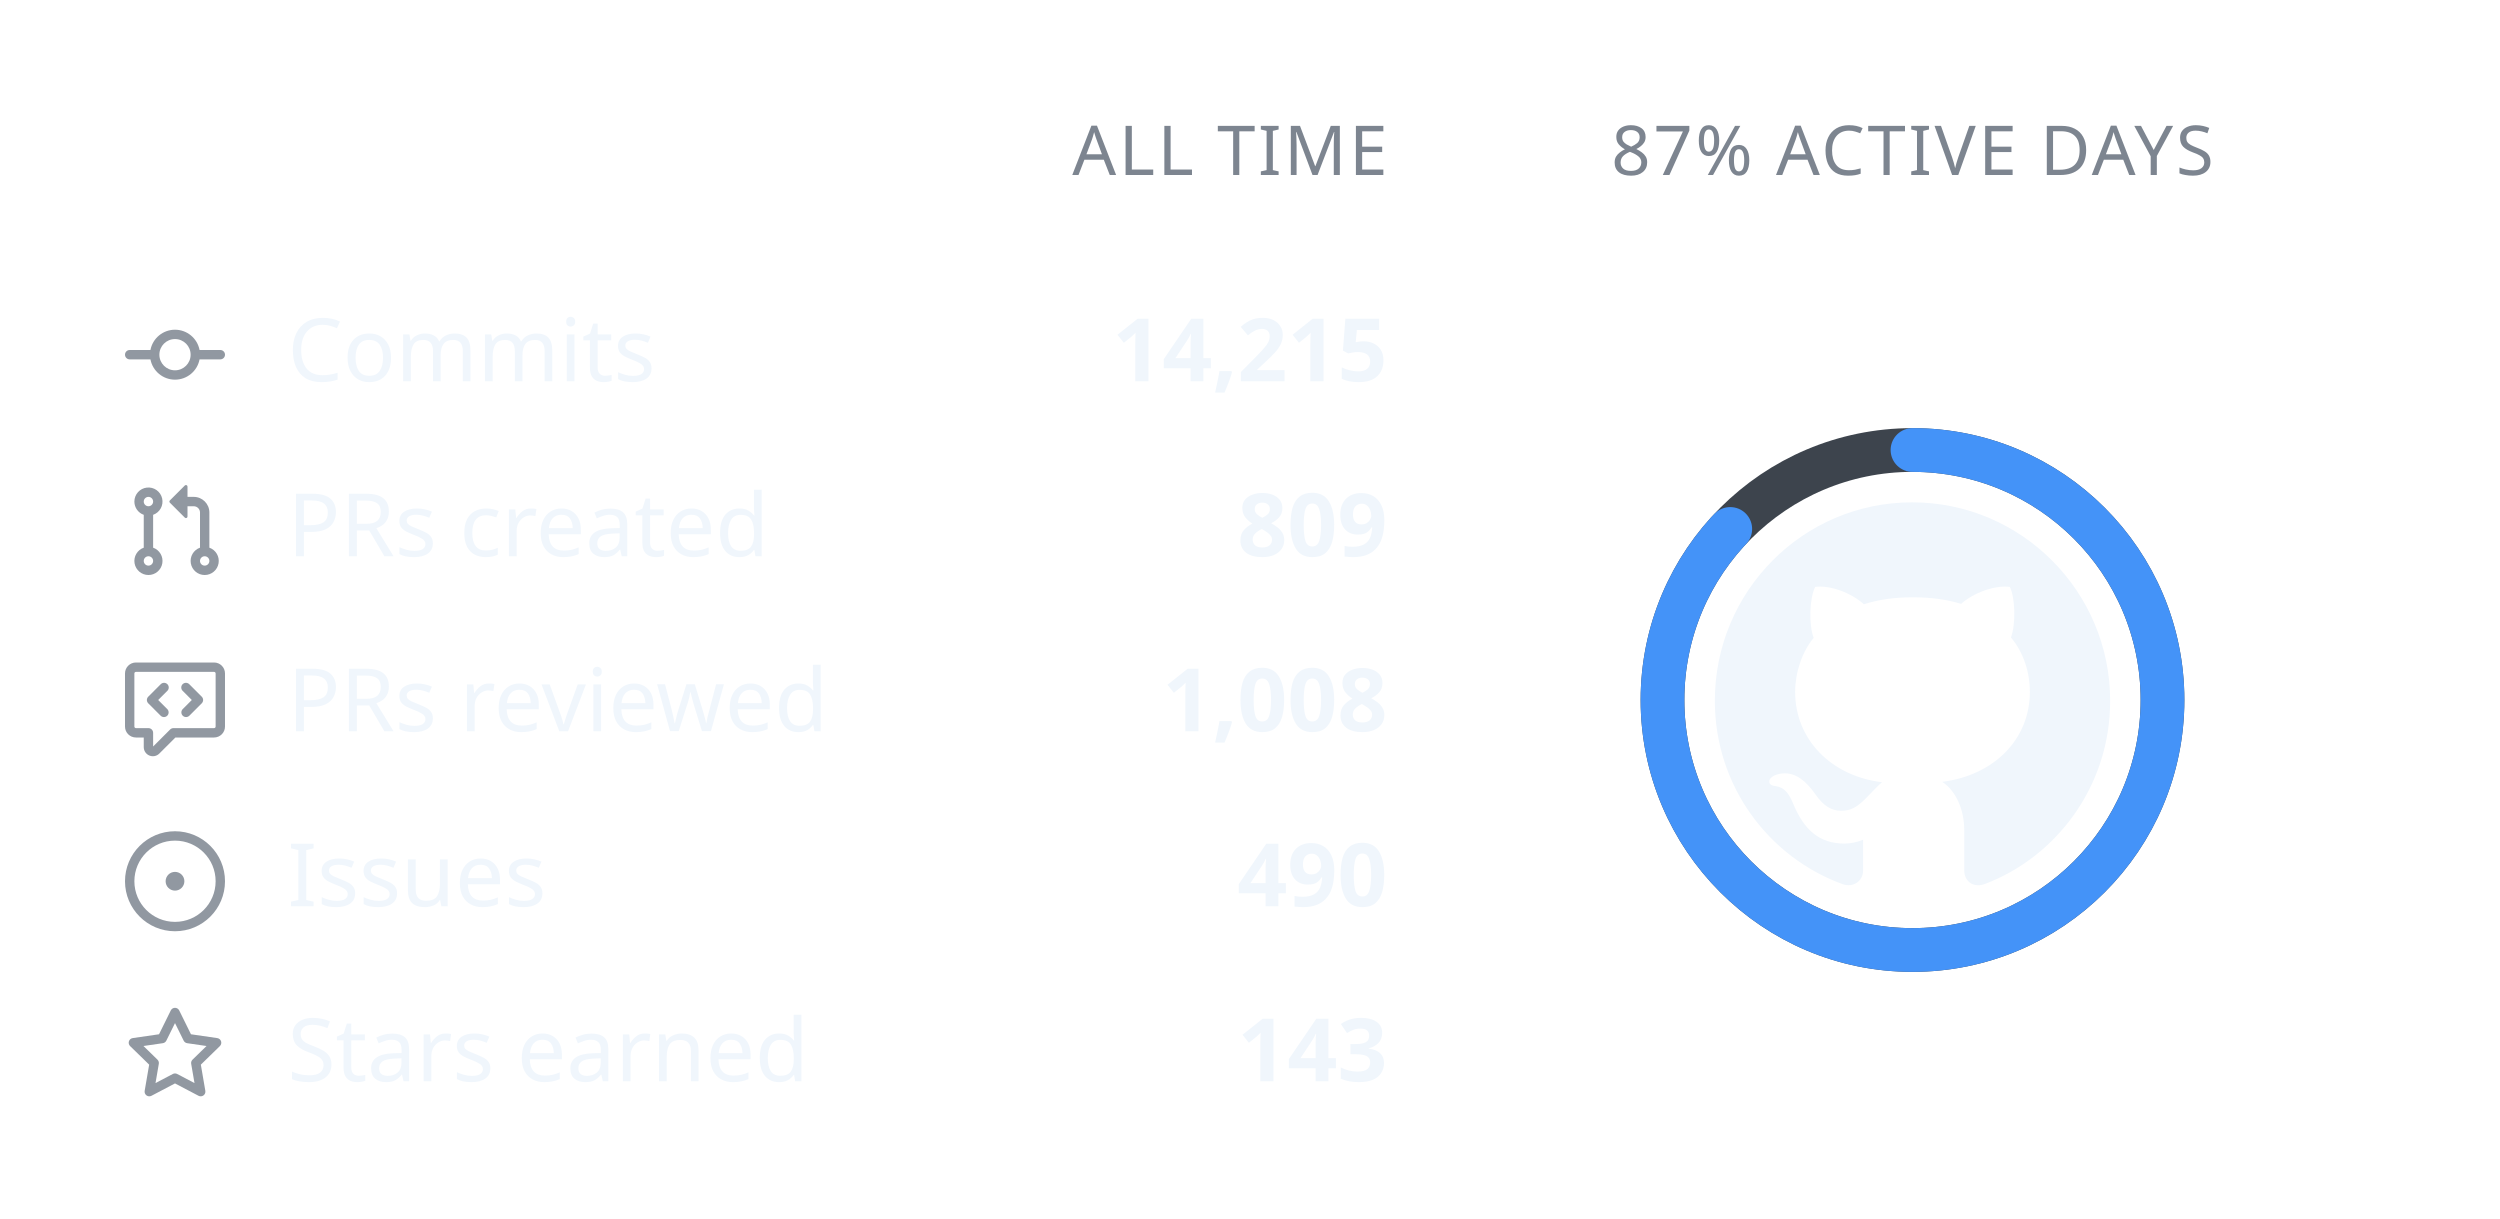
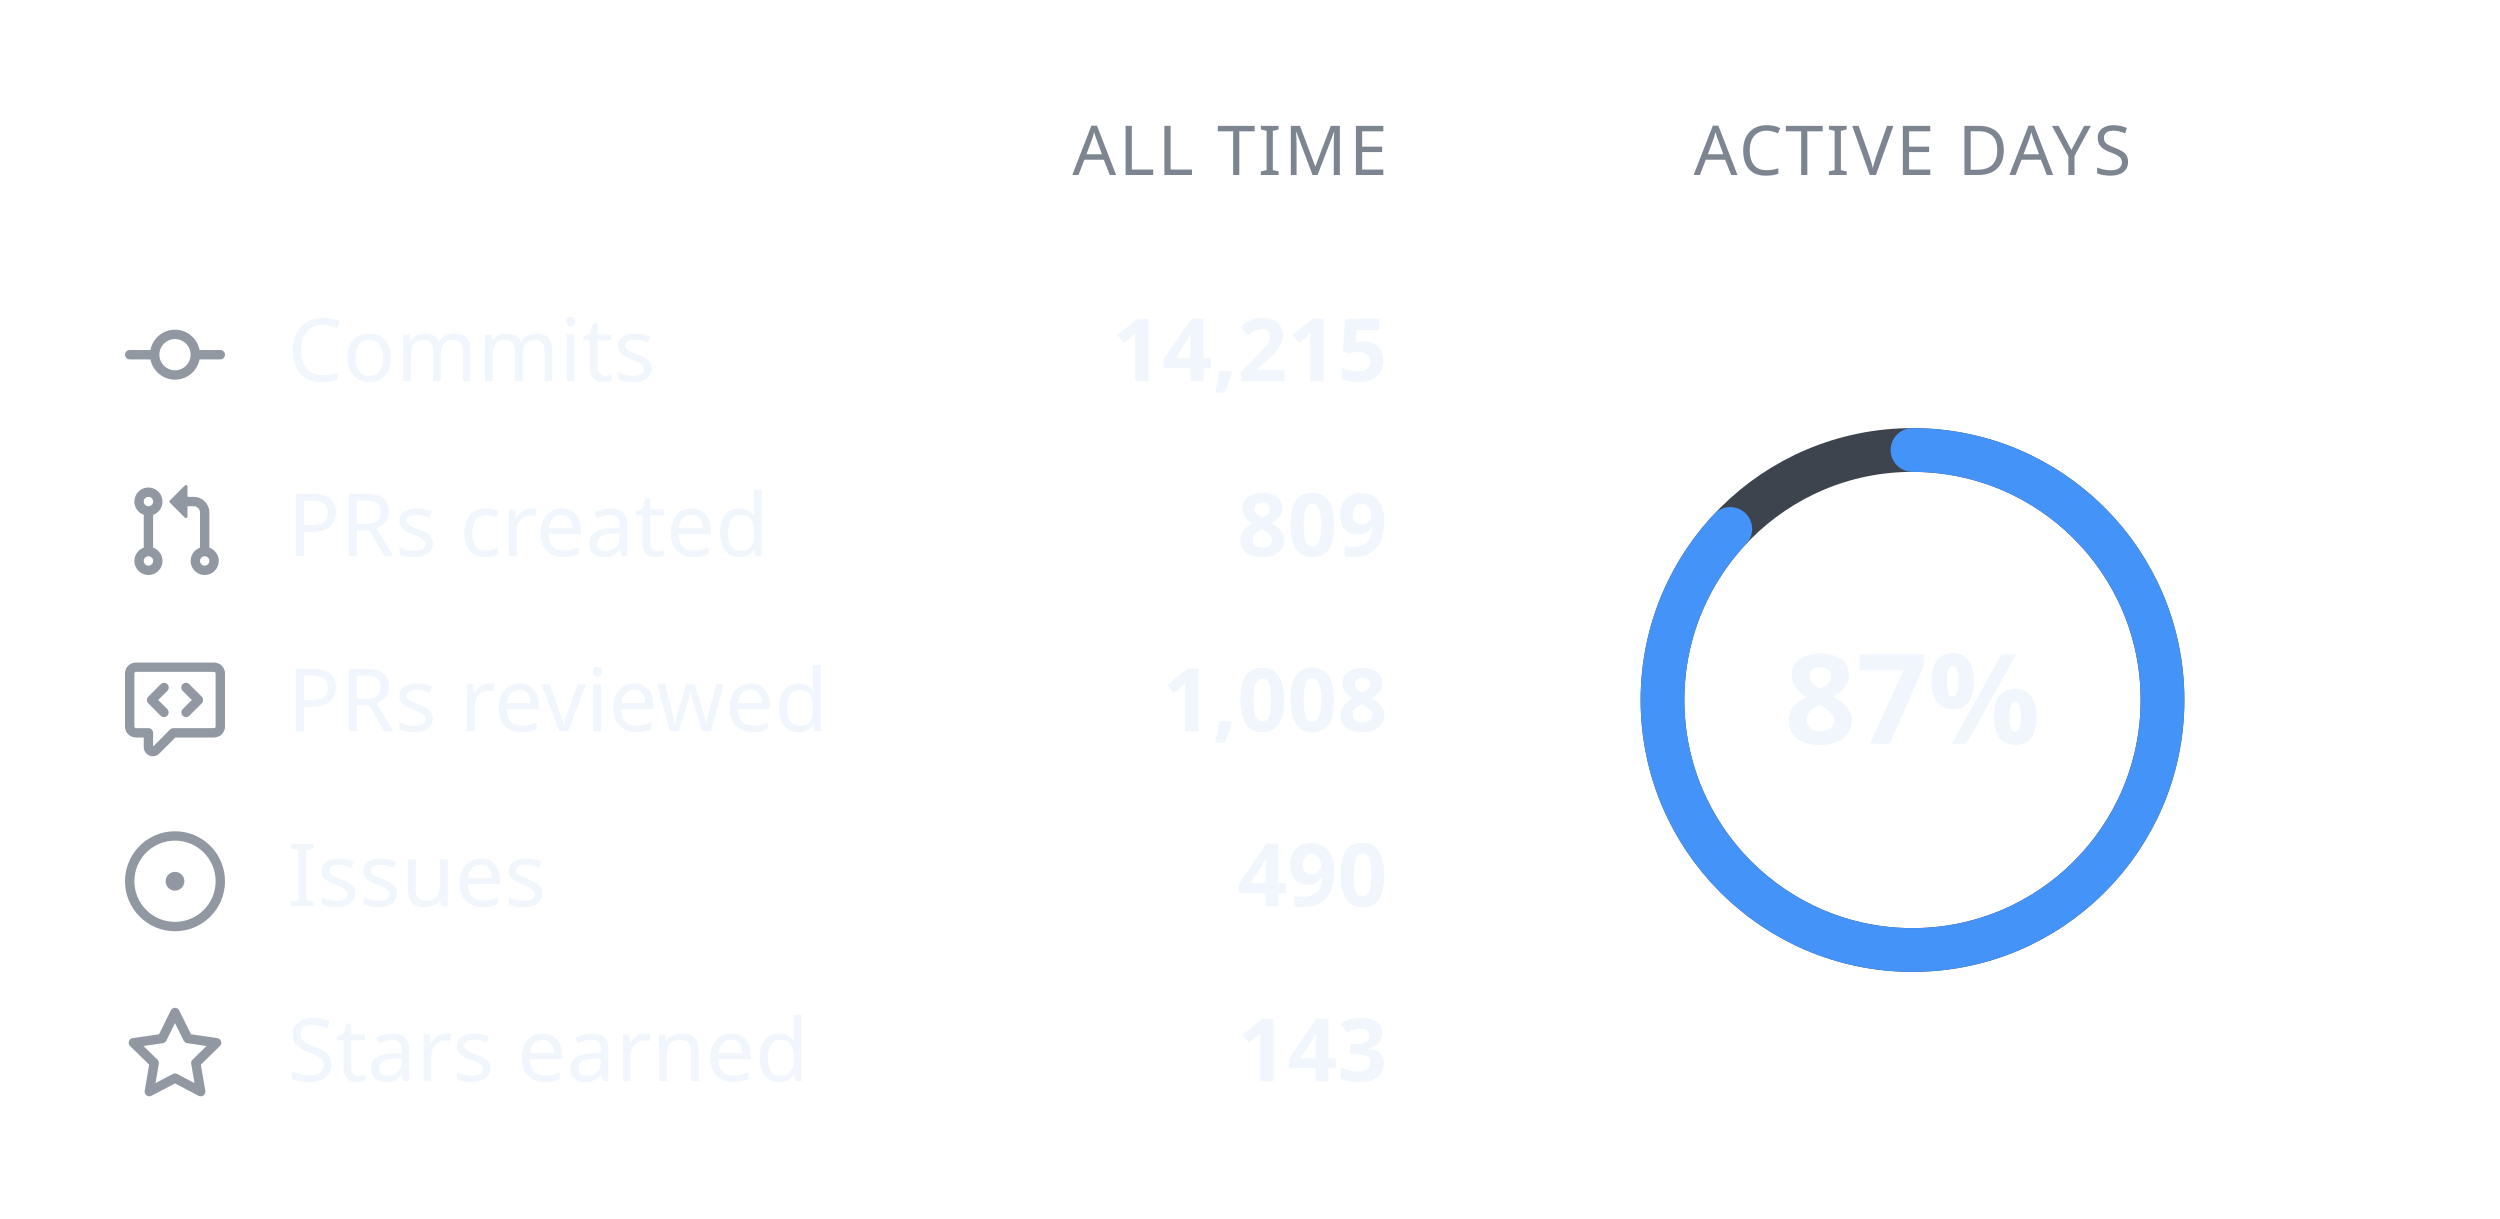
<svg xmlns="http://www.w3.org/2000/svg" width="400" height="195" viewBox="0 0 400 195" fill="none" role="img" aria-labelledby="title desc">
  <style>
  text { font-family: -apple-system, BlinkMacSystemFont, 'Segoe UI', 'Noto Sans', Helvetica, Arial, sans-serif; fill: #f0f6fc; }
  .label { font-size: 14px; }
  .value { font-size: 14px; font-weight: 600; font-variant-numeric: tabular-nums; }
  .small { font-size: 12px; }
  .col { font-size: 11px; fill: #7d8590; letter-spacing: 0.04em; }
  .secondary { fill: #9198a1; }
  .muted { fill: #7d8590; }
  .icon { fill: #9198a1; }
  .fade { animation: fade 0.45s ease-out both; }
  .grow { transform-box: fill-box; transform-origin: left center; animation: grow 0.9s cubic-bezier(.2,.7,.2,1) 0.15s both; }
  .ring { animation: ring 1.2s cubic-bezier(.2,.7,.2,1) 0.2s both; }
  .pop { transform-box: fill-box; transform-origin: center; animation: pop 0.4s ease-out 0.5s both; }
  @keyframes fade { from { opacity: 0; transform: translateY(4px); } }
  @keyframes grow { from { transform: scaleX(0); } }
  @keyframes pop { from { opacity: 0; transform: scale(0.6); } }
  @media (prefers-reduced-motion: reduce) { * { animation: none !important; } }
  .logo { fill: #f0f6fc; }
  @keyframes ring { from { stroke-dashoffset: 251.33; } }
  .year, .all { transform-box: fill-box; transform-origin: center; }
-   .year { opacity: 0; animation: year 6s ease-in-out infinite both; }
-   .all { animation: all 6s ease-in-out infinite both; }
-   @keyframes year { 0%, 44% { opacity: 1; transform: scaleY(1); } 47%, 97% { opacity: 1; transform: scaleY(0); } 100% { opacity: 1; transform: scaleY(1); } }
-   @keyframes all { 0%, 47% { transform: scaleY(0); } 50%, 94% { transform: scaleY(1); } 97%, 100% { transform: scaleY(0); } }
+   .year { opacity: 0; animation: year 7.72s ease-in-out infinite both; }
+   .all { animation: all 7.72s ease-in-out infinite both; }
+   @keyframes year { 0%, 45.34% { opacity: 1; transform: scaleY(1); } 47.67%, 97.67% { opacity: 1; transform: scaleY(0); } 100% { opacity: 1; transform: scaleY(1); } }
+   @keyframes all { 0%, 47.67% { transform: scaleY(0); } 50.00%, 95.34% { transform: scaleY(1); } 97.67%, 100% { transform: scaleY(0); } }
</style>
  <rect x="0.5" y="0.5" width="399" height="194" rx="6" fill="none" stroke="none" />
  <g class="year" style="animation-delay: 0ms">
    <text x="222" y="28" class="col" text-anchor="end">YEAR</text>
  </g>
  <g class="all" style="animation-delay: 0ms">
    <text x="222" y="28" class="col" text-anchor="end">ALL TIME</text>
  </g>
-   <text x="306" y="28" class="col" text-anchor="middle">87% ACTIVE DAYS</text>
+   <text x="306" y="28" class="col" text-anchor="middle">ACTIVE DAYS</text>
  <g transform="translate(0 46)">
    <g class="fade" style="animation-delay: 200ms">
      <g class="icon" transform="translate(20 3) scale(1)">
        <path d="M11.93 8.5a4.002 4.002 0 0 1-7.86 0H.75a.75.75 0 0 1 0-1.5h3.32a4.002 4.002 0 0 1 7.86 0h3.32a.75.75 0 0 1 0 1.5Zm-1.43-.75a2.5 2.5 0 1 0-5 0 2.5 2.5 0 0 0 5 0Z" />
      </g>
      <text x="46" y="15" class="label">Commits</text>
      <g class="year" style="animation-delay: 70ms">
        <text x="222" y="15" class="value" text-anchor="end">4,473</text>
      </g>
      <g class="all" style="animation-delay: 70ms">
        <text x="222" y="15" class="value" text-anchor="end">14,215</text>
      </g>
    </g>
  </g>
  <g transform="translate(0 74)">
    <g class="fade" style="animation-delay: 290ms">
      <g class="icon" transform="translate(20 3) scale(1)">
        <path d="M1.5 3.25a2.25 2.25 0 1 1 3 2.122v5.256a2.251 2.251 0 1 1-1.5 0V5.372A2.25 2.25 0 0 1 1.5 3.25Zm5.677-.177L9.573.677A.25.25 0 0 1 10 .854V2.5h1A2.5 2.5 0 0 1 13.5 5v5.628a2.251 2.251 0 1 1-1.5 0V5a1 1 0 0 0-1-1h-1v1.646a.25.25 0 0 1-.427.177L7.177 3.427a.25.25 0 0 1 0-.354ZM3.75 2.5a.75.75 0 1 0 0 1.5.75.75 0 0 0 0-1.5Zm0 9.5a.75.75 0 1 0 0 1.5.75.75 0 0 0 0-1.5Zm8.25.75a.75.75 0 1 0 1.5 0 .75.75 0 0 0-1.5 0Z" />
      </g>
      <text x="46" y="15" class="label">PRs created</text>
      <g class="year" style="animation-delay: 140ms">
        <text x="222" y="15" class="value" text-anchor="end">292</text>
      </g>
      <g class="all" style="animation-delay: 140ms">
        <text x="222" y="15" class="value" text-anchor="end">809</text>
      </g>
    </g>
  </g>
  <g transform="translate(0 102)">
    <g class="fade" style="animation-delay: 380ms">
      <g class="icon" transform="translate(20 3) scale(1)">
        <path d="M1.75 1h12.5c.966 0 1.75.784 1.75 1.75v8.5A1.75 1.75 0 0 1 14.25 13H8.061l-2.574 2.573A1.458 1.458 0 0 1 3 14.543V13H1.75A1.75 1.75 0 0 1 0 11.25v-8.5C0 1.784.784 1 1.75 1ZM1.5 2.75v8.5c0 .138.112.25.25.25h2a.75.75 0 0 1 .75.75v2.19l2.72-2.72a.749.749 0 0 1 .53-.22h6.5a.25.25 0 0 0 .25-.25v-8.5a.25.25 0 0 0-.25-.25H1.75a.25.25 0 0 0-.25.25Zm5.28 1.72a.75.75 0 0 1 0 1.06L5.31 7l1.47 1.47a.751.751 0 0 1-.018 1.042.751.751 0 0 1-1.042.018l-2-2a.75.75 0 0 1 0-1.06l2-2a.75.75 0 0 1 1.06 0Zm2.44 0a.75.75 0 0 1 1.06 0l2 2a.75.75 0 0 1 0 1.06l-2 2a.751.751 0 0 1-1.042-.018.751.751 0 0 1-.018-1.042L10.69 7 9.22 5.53a.75.75 0 0 1 0-1.06Z" />
      </g>
      <text x="46" y="15" class="label">PRs reviewed</text>
      <g class="year" style="animation-delay: 210ms">
        <text x="222" y="15" class="value" text-anchor="end">101</text>
      </g>
      <g class="all" style="animation-delay: 210ms">
        <text x="222" y="15" class="value" text-anchor="end">1,008</text>
      </g>
    </g>
  </g>
  <g transform="translate(0 130)">
    <g class="fade" style="animation-delay: 470ms">
      <g class="icon" transform="translate(20 3) scale(1)">
        <path d="M8 9.5a1.5 1.5 0 1 0 0-3 1.5 1.5 0 0 0 0 3Z" />
        <path d="M8 0a8 8 0 1 1 0 16A8 8 0 0 1 8 0ZM1.5 8a6.5 6.5 0 1 0 13 0 6.5 6.5 0 0 0-13 0Z" />
      </g>
      <text x="46" y="15" class="label">Issues</text>
      <g class="year" style="animation-delay: 280ms">
        <text x="222" y="15" class="value" text-anchor="end">127</text>
      </g>
      <g class="all" style="animation-delay: 280ms">
        <text x="222" y="15" class="value" text-anchor="end">490</text>
      </g>
    </g>
  </g>
  <g transform="translate(0 158)">
    <g class="fade" style="animation-delay: 560ms">
      <g class="icon" transform="translate(20 3) scale(1)">
        <path d="M8 .25a.75.75 0 0 1 .673.418l1.882 3.815 4.21.612a.75.75 0 0 1 .416 1.279l-3.046 2.97.719 4.192a.751.751 0 0 1-1.088.791L8 12.347l-3.766 1.98a.75.75 0 0 1-1.088-.79l.72-4.194L.818 6.374a.75.75 0 0 1 .416-1.28l4.21-.611L7.327.668A.75.75 0 0 1 8 .25Zm0 2.445L6.615 5.5a.75.75 0 0 1-.564.41l-3.097.45 2.24 2.184a.75.75 0 0 1 .216.664l-.528 3.084 2.769-1.456a.75.75 0 0 1 .698 0l2.77 1.456-.53-3.084a.75.75 0 0 1 .216-.664l2.24-2.183-3.096-.45a.75.75 0 0 1-.564-.41L8 2.694Z" />
      </g>
      <text x="46" y="15" class="label">Stars earned</text>
      <g class="year" style="animation-delay: 350ms">
        <text x="222" y="15" class="value" text-anchor="end">107</text>
      </g>
      <g class="all" style="animation-delay: 350ms">
        <text x="222" y="15" class="value" text-anchor="end">143</text>
      </g>
    </g>
  </g>
  <circle cx="306" cy="112" r="40" stroke="#3d444d" stroke-width="7" fill="none" />
  <circle class="ring" cx="306" cy="112" r="40" stroke="#4493f8" stroke-width="7" fill="none" stroke-linecap="round" stroke-dasharray="251.33" stroke-dashoffset="32.67" transform="rotate(-90 306 112)" />
  <g class="pop">
-     <g class="logo" transform="translate(273 77.625) scale(2.75)">
-       <path d="M10.226 17.284c-2.965-.36-5.054-2.493-5.054-5.256 0-1.123.404-2.336 1.078-3.144-.292-.741-.247-2.314.09-2.965.898-.112 2.111.36 2.83 1.01.853-.269 1.752-.404 2.853-.404 1.1 0 1.999.135 2.807.382.696-.629 1.932-1.1 2.83-.988.315.606.36 2.179.067 2.942.72.854 1.101 2 1.101 3.167 0 2.763-2.089 4.852-5.098 5.234.763.494 1.28 1.572 1.28 2.807v2.336c0 .674.561 1.056 1.235.786 4.066-1.55 7.255-5.615 7.255-10.646C23.5 6.188 18.334 1 11.978 1 5.62 1 .5 6.188.5 12.545c0 4.986 3.167 9.12 7.435 10.669.606.225 1.19-.18 1.19-.786V20.63a2.9 2.9 0 0 1-1.078.224c-1.483 0-2.359-.808-2.987-2.313-.247-.607-.517-.966-1.034-1.033-.27-.023-.359-.135-.359-.27 0-.27.45-.471.898-.471.652 0 1.213.404 1.797 1.235.45.651.921.943 1.483.943.561 0 .92-.202 1.437-.719.382-.381.674-.718.944-.943" />
-     </g>
+     <text x="306" y="119" text-anchor="middle" style="font-size: 20px; font-weight: 700;">87%</text>
  </g>
</svg>
